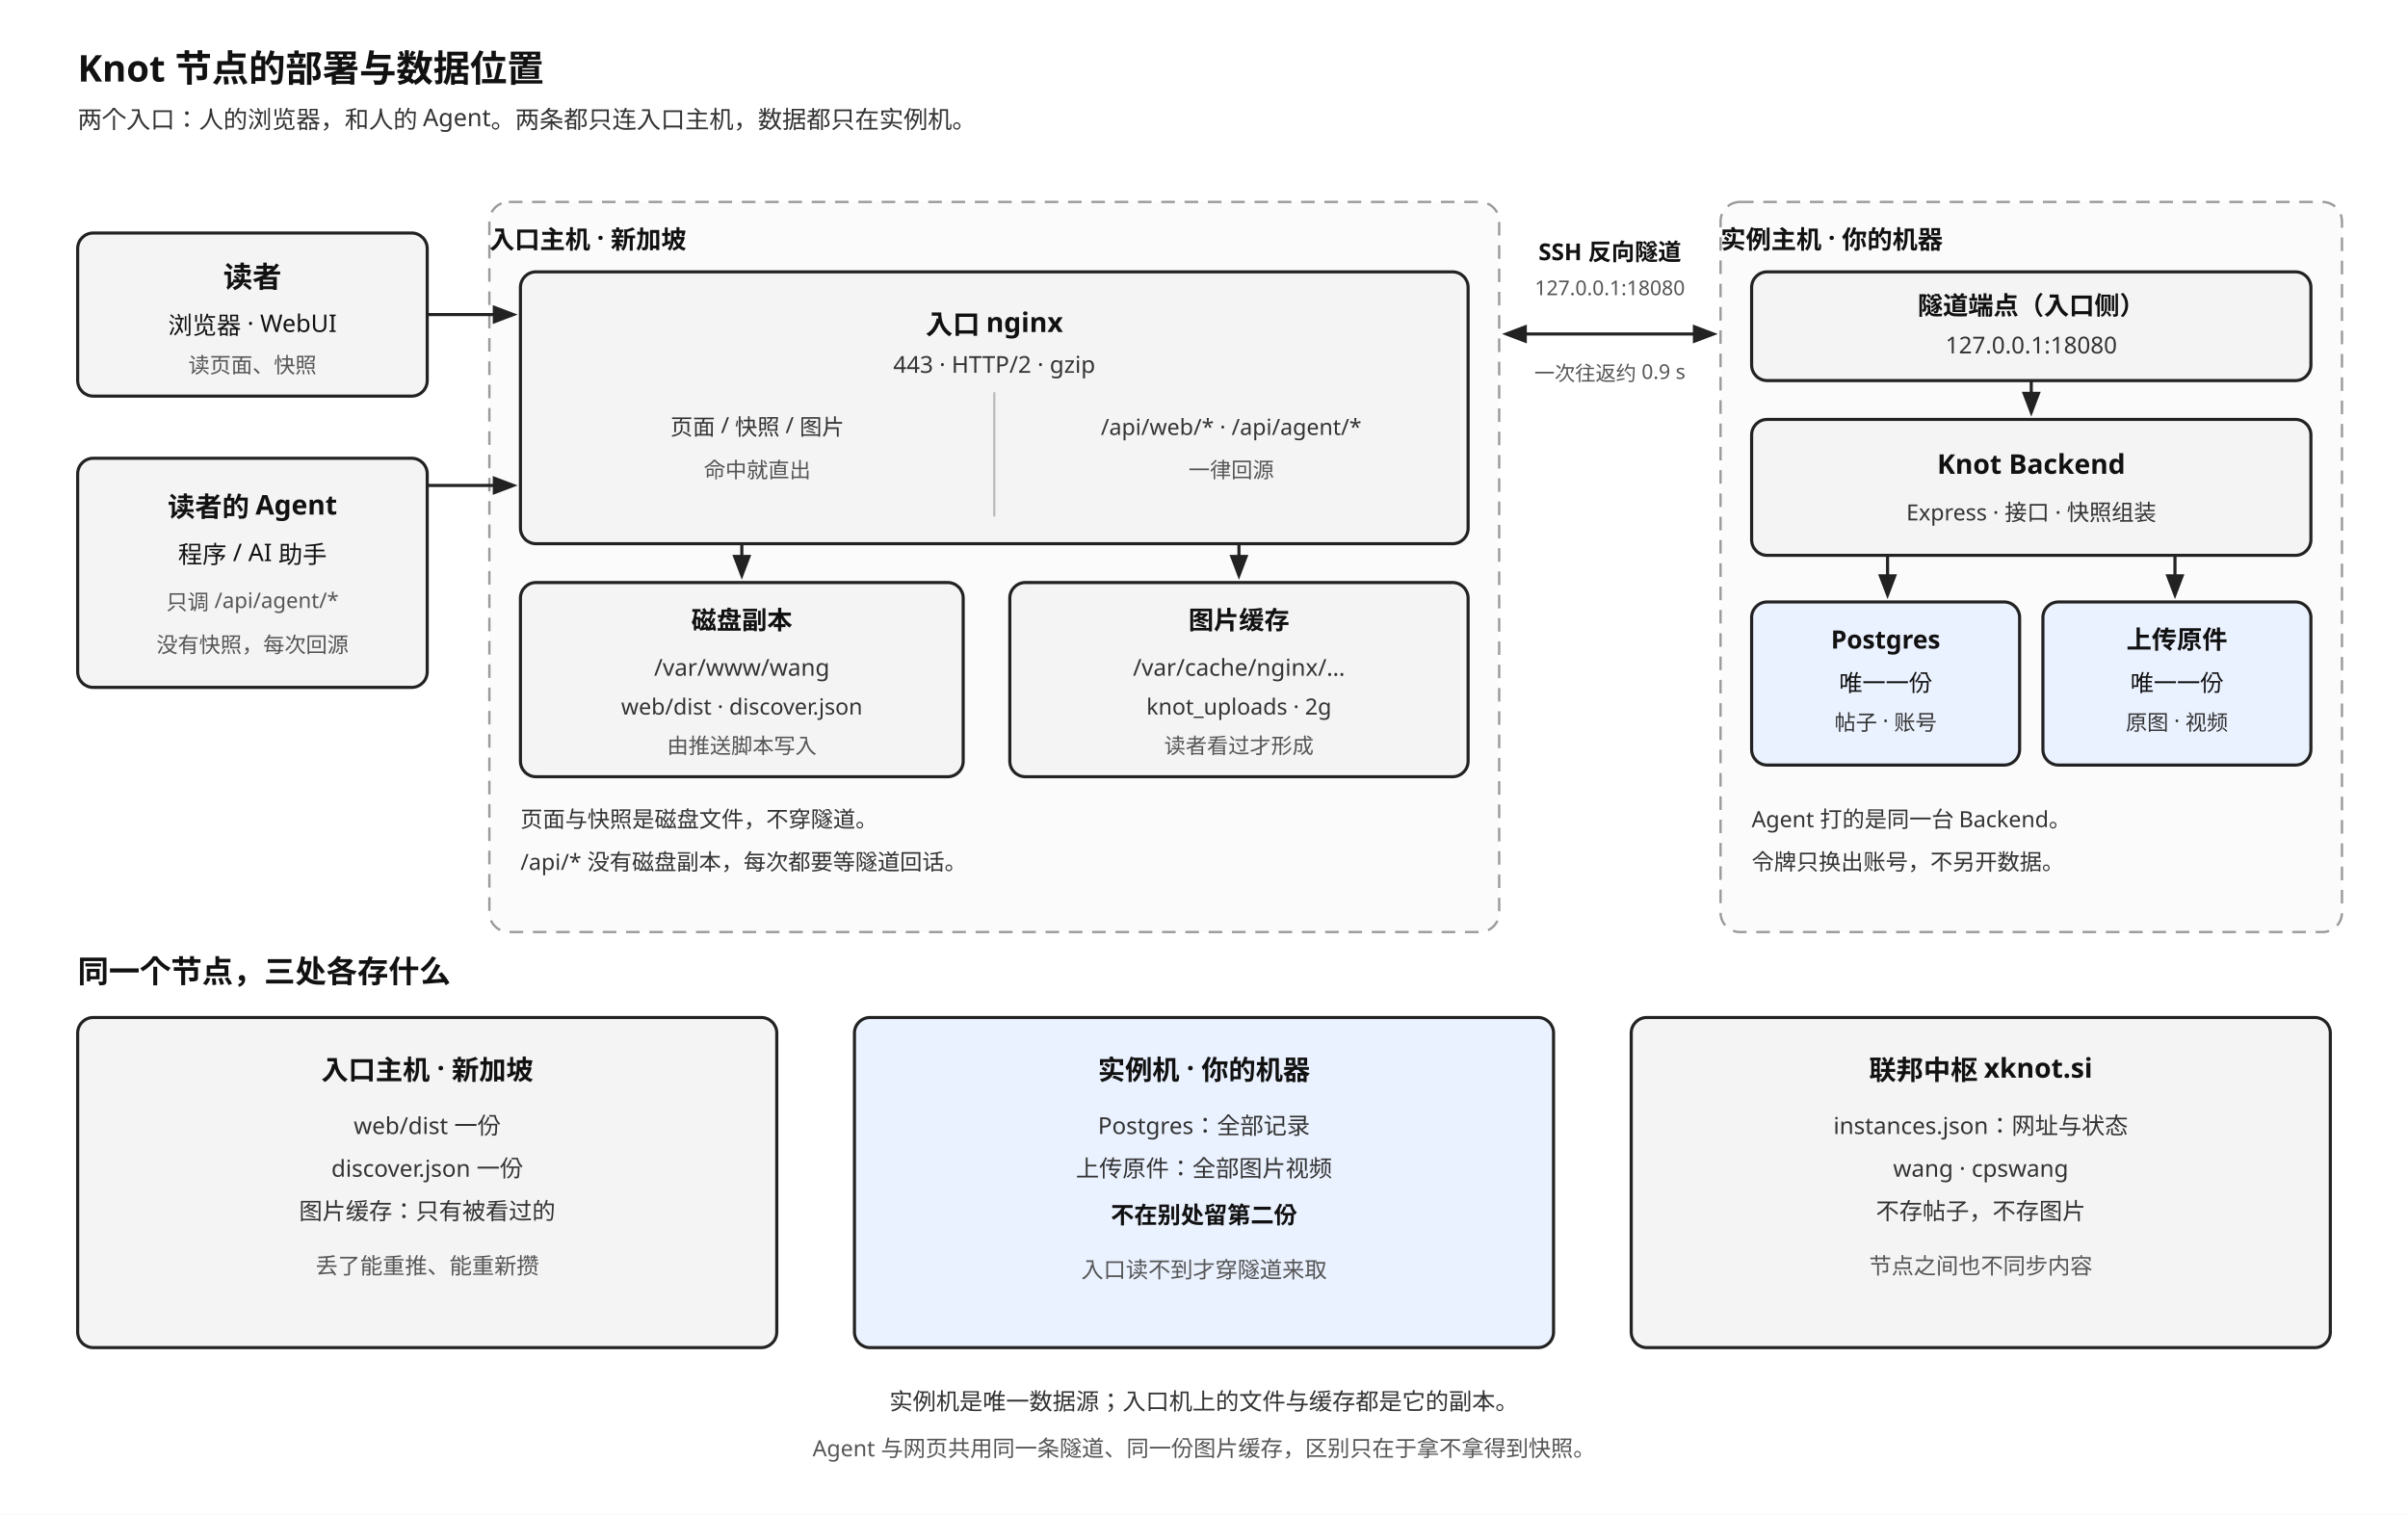
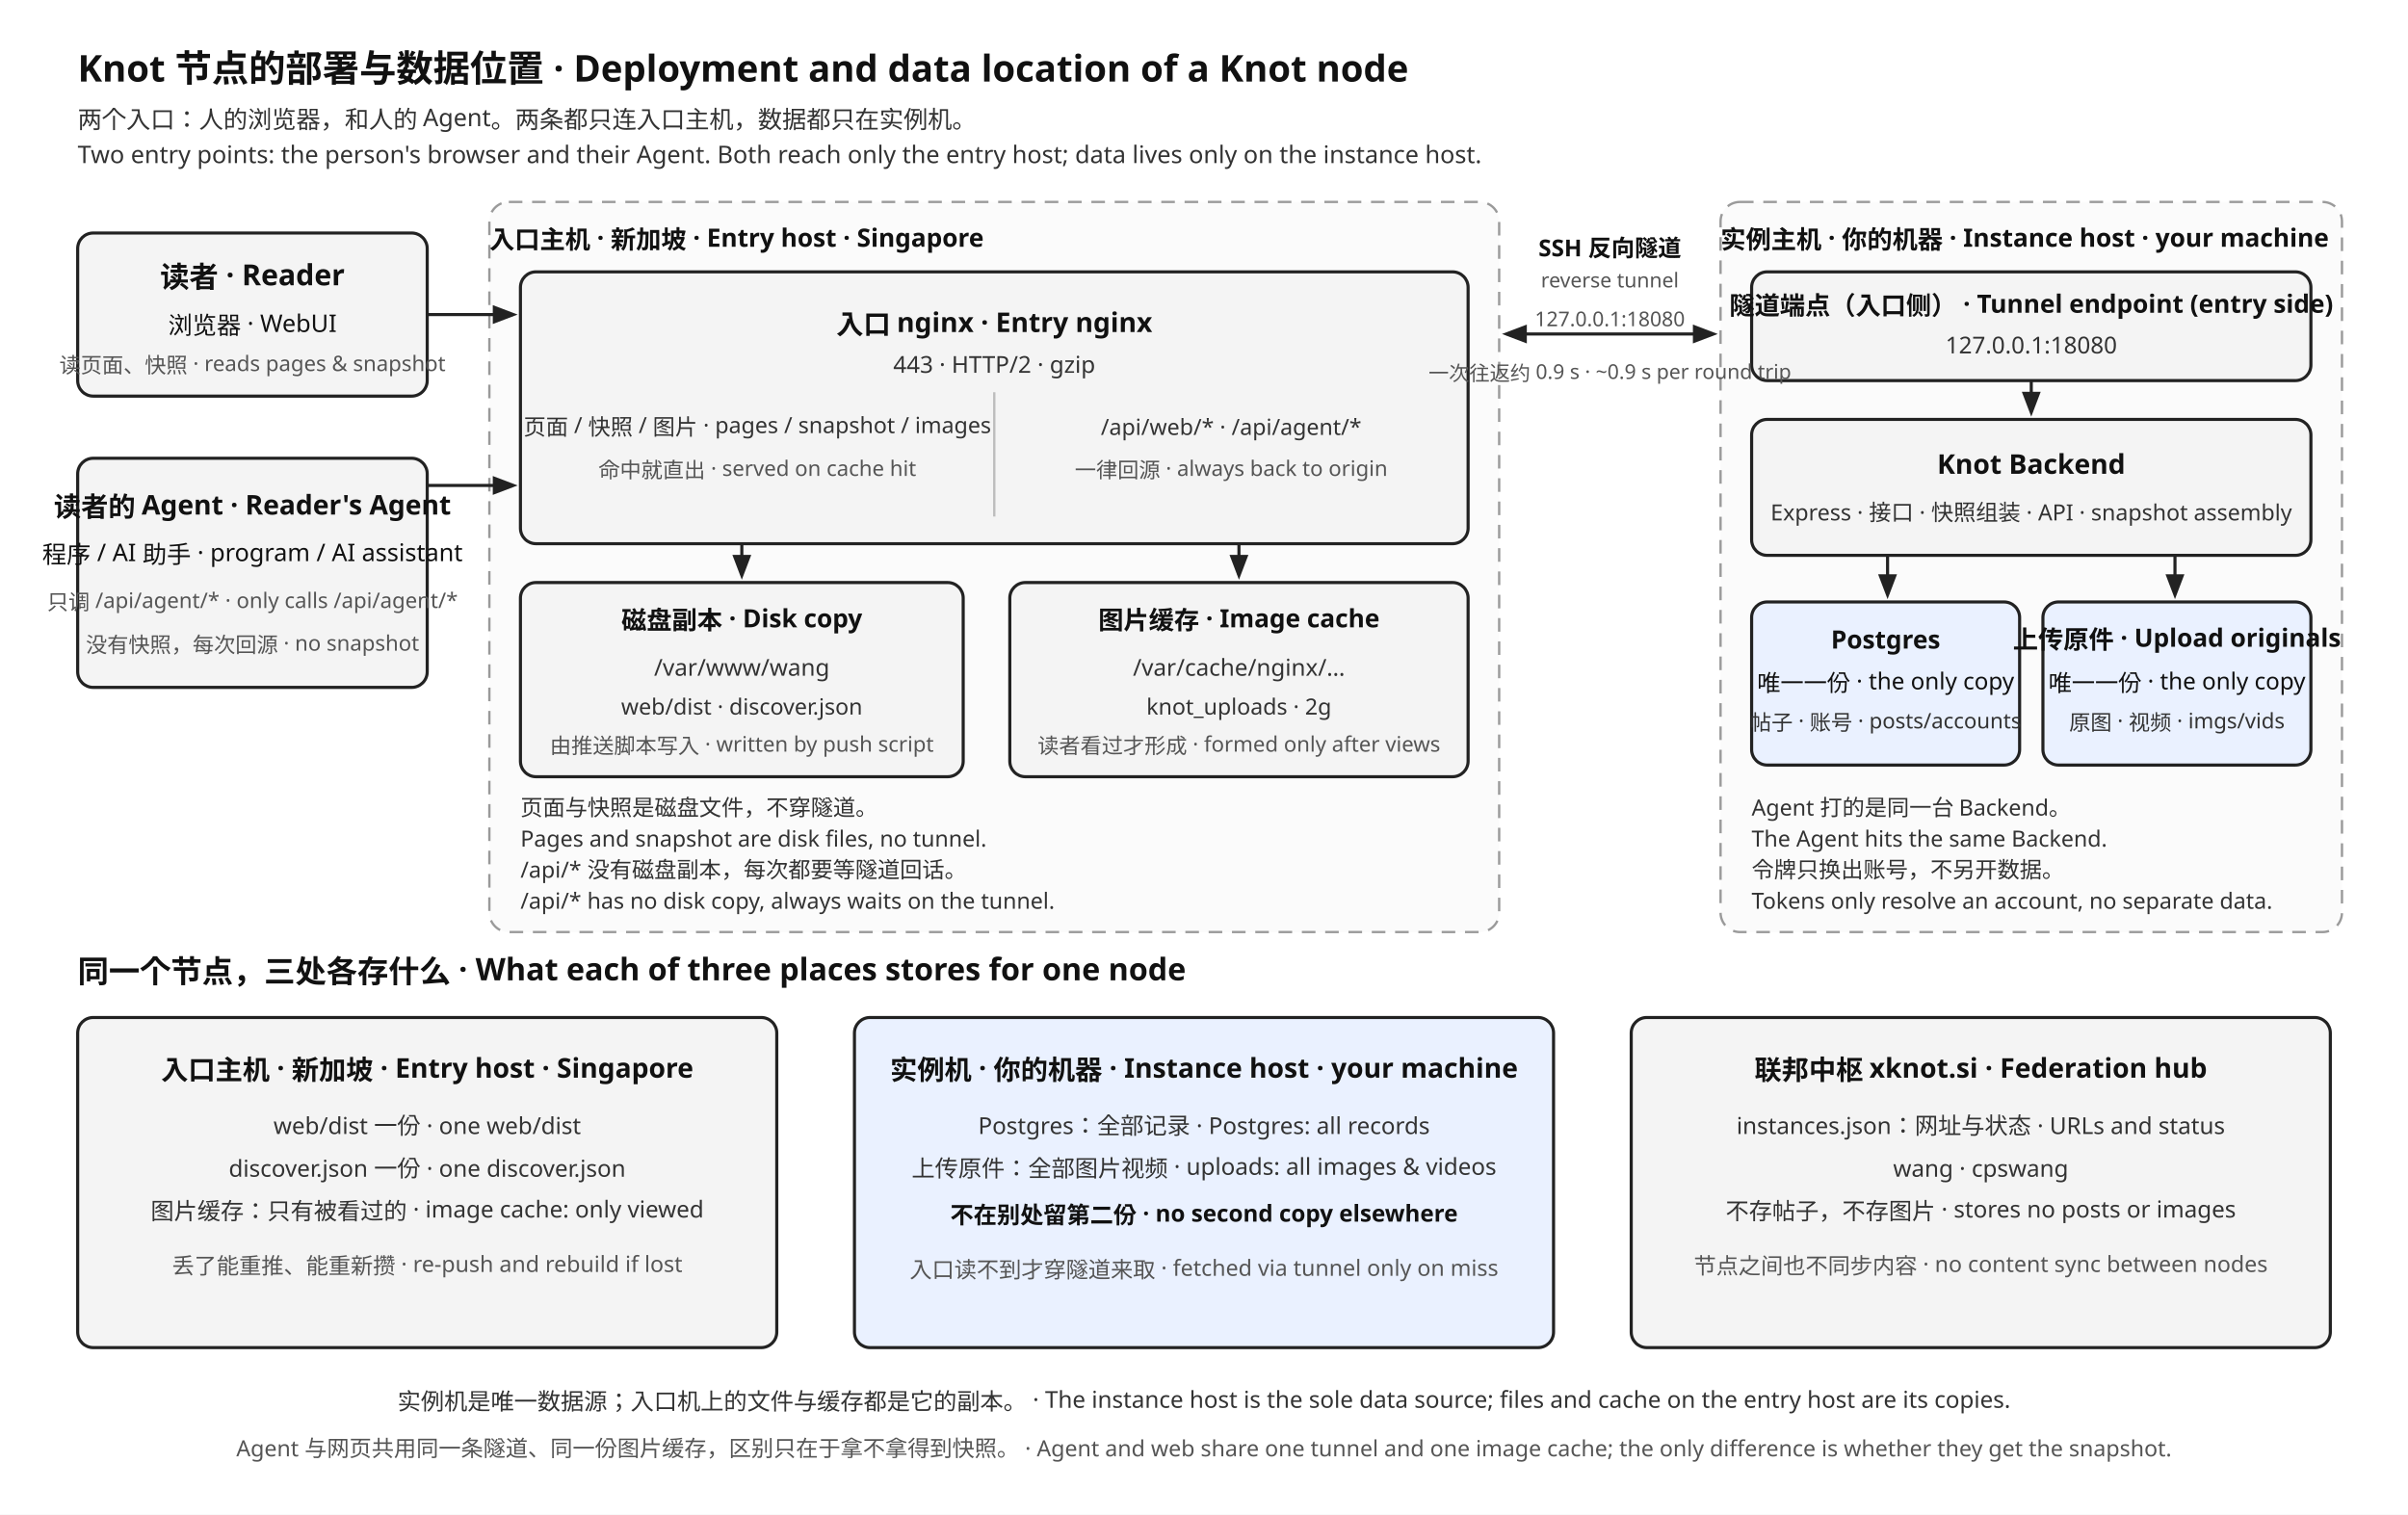
<svg xmlns="http://www.w3.org/2000/svg" width="1240" height="780" viewBox="0 0 1240 780">
  <defs>
    <marker id="arrow" viewBox="0 0 10 10" refX="8" refY="5" markerWidth="8" markerHeight="8" orient="auto">
      <path d="M 0 1.2 L 10 5 L 0 8.8 Z" fill="#222" />
    </marker>
    <marker id="arrow-start" viewBox="0 0 10 10" refX="2" refY="5" markerWidth="8" markerHeight="8" orient="auto">
      <path d="M 10 1.2 L 0 5 L 10 8.8 Z" fill="#222" />
    </marker>
  </defs>
  <rect width="1240" height="780" fill="#ffffff" />
  <rect x="252" y="104" width="520" height="376" rx="10" fill="#fbfbfb" stroke="#9a9a9a" stroke-width="1.2" stroke-dasharray="7 5" />
  <rect x="886" y="104" width="320" height="376" rx="10" fill="#fbfbfb" stroke="#9a9a9a" stroke-width="1.2" stroke-dasharray="7 5" />
  <g fill="#f4f4f4" stroke="#222" stroke-width="1.6">
    <rect x="40" y="120" width="180" height="84" rx="8" />
    <rect x="40" y="236" width="180" height="118" rx="8" />
    <rect x="268" y="140" width="488" height="140" rx="8" />
    <rect x="268" y="300" width="228" height="100" rx="8" />
    <rect x="520" y="300" width="236" height="100" rx="8" />
    <rect x="902" y="140" width="288" height="56" rx="8" />
    <rect x="902" y="216" width="288" height="70" rx="8" />
  </g>
  <g fill="#eaf1ff" stroke="#222" stroke-width="1.6">
    <rect x="902" y="310" width="138" height="84" rx="8" />
    <rect x="1052" y="310" width="138" height="84" rx="8" />
    <rect x="440" y="524" width="360" height="170" rx="8" />
  </g>
  <g fill="#f4f4f4" stroke="#222" stroke-width="1.6">
    <rect x="40" y="524" width="360" height="170" rx="8" />
    <rect x="840" y="524" width="360" height="170" rx="8" />
  </g>
  <g fill="none" stroke="#222" stroke-width="1.6">
    <line x1="220" y1="162" x2="264" y2="162" marker-end="url(#arrow)" />
    <line x1="220" y1="250" x2="264" y2="250" marker-end="url(#arrow)" />
    <line x1="382" y1="280" x2="382" y2="296" marker-end="url(#arrow)" />
    <line x1="638" y1="280" x2="638" y2="296" marker-end="url(#arrow)" />
    <line x1="776" y1="172" x2="882" y2="172" marker-start="url(#arrow-start)" marker-end="url(#arrow)" />
    <line x1="1046" y1="196" x2="1046" y2="212" marker-end="url(#arrow)" />
    <line x1="972" y1="286" x2="972" y2="306" marker-end="url(#arrow)" />
    <line x1="1120" y1="286" x2="1120" y2="306" marker-end="url(#arrow)" />
  </g>
  <line x1="512" y1="202" x2="512" y2="266" stroke="#bdbdbd" stroke-width="1.2" />
  <g font-family="PingFang SC, Hiragino Sans GB, sans-serif">
-     <text x="40" y="42" font-size="19" font-weight="600" fill="#111">Knot 节点的部署与数据位置</text>
+     <text x="40" y="42" font-size="19" font-weight="600" fill="#111">Knot 节点的部署与数据位置 · Deployment and data location of a Knot node</text>
    <text x="40" y="66" font-size="12.5" fill="#333">两个入口：人的浏览器，和人的 Agent。两条都只连入口主机，数据都只在实例机。</text>
+     <text x="40" y="84" font-size="12.5" fill="#333">Two entry points: the person's browser and their Agent. Both reach only the entry host; data lives only on the instance host.</text>
  </g>
  <g font-family="PingFang SC, Hiragino Sans GB, sans-serif" text-anchor="middle">
-     <text x="130" y="148" font-size="15" font-weight="600" fill="#111">读者</text>
+     <text x="130" y="148" font-size="15" font-weight="600" fill="#111">读者 · Reader</text>
    <text x="130" y="172" font-size="12.5" fill="#111">浏览器 · WebUI</text>
-     <text x="130" y="192" font-size="11" fill="#555">读页面、快照</text>
-     <text x="130" y="266" font-size="14" font-weight="600" fill="#111">读者的 Agent</text>
-     <text x="130" y="290" font-size="12.5" fill="#111">程序 / AI 助手</text>
-     <text x="130" y="314" font-size="11" fill="#555">只调 /api/agent/*</text>
-     <text x="130" y="336" font-size="11" fill="#555">没有快照，每次回源</text>
-     <text x="252" y="128" font-size="13" font-weight="600" fill="#111" text-anchor="start">入口主机 · 新加坡</text>
-     <text x="512" y="172" font-size="14" font-weight="600" fill="#111">入口 nginx</text>
+     <text x="130" y="192" font-size="11" fill="#555">读页面、快照 · reads pages &amp; snapshot</text>
+     <text x="130" y="266" font-size="14" font-weight="600" fill="#111">读者的 Agent · Reader's Agent</text>
+     <text x="130" y="290" font-size="12.5" fill="#111">程序 / AI 助手 · program / AI assistant</text>
+     <text x="130" y="314" font-size="11" fill="#555">只调 /api/agent/* · only calls /api/agent/*</text>
+     <text x="130" y="336" font-size="11" fill="#555">没有快照，每次回源 · no snapshot</text>
+     <text x="252" y="128" font-size="13" font-weight="600" fill="#111" text-anchor="start">入口主机 · 新加坡 · Entry host · Singapore</text>
+     <text x="512" y="172" font-size="14" font-weight="600" fill="#111">入口 nginx · Entry nginx</text>
    <text x="512" y="192" font-size="12" fill="#333">443 · HTTP/2 · gzip</text>
-     <text x="390" y="224" font-size="11.5" fill="#333">页面 / 快照 / 图片</text>
-     <text x="390" y="246" font-size="11" fill="#555">命中就直出</text>
+     <text x="390" y="224" font-size="11.5" fill="#333">页面 / 快照 / 图片 · pages / snapshot / images</text>
+     <text x="390" y="246" font-size="11" fill="#555">命中就直出 · served on cache hit</text>
    <text x="634" y="224" font-size="11.5" fill="#333">/api/web/* · /api/agent/*</text>
-     <text x="634" y="246" font-size="11" fill="#555">一律回源</text>
-     <text x="382" y="324" font-size="13" font-weight="600" fill="#111">磁盘副本</text>
+     <text x="634" y="246" font-size="11" fill="#555">一律回源 · always back to origin</text>
+     <text x="382" y="324" font-size="13" font-weight="600" fill="#111">磁盘副本 · Disk copy</text>
    <text x="382" y="348" font-size="12" fill="#333">/var/www/wang</text>
    <text x="382" y="368" font-size="11.5" fill="#333">web/dist · discover.json</text>
-     <text x="382" y="388" font-size="11" fill="#555">由推送脚本写入</text>
-     <text x="638" y="324" font-size="13" font-weight="600" fill="#111">图片缓存</text>
+     <text x="382" y="388" font-size="11" fill="#555">由推送脚本写入 · written by push script</text>
+     <text x="638" y="324" font-size="13" font-weight="600" fill="#111">图片缓存 · Image cache</text>
    <text x="638" y="348" font-size="12" fill="#333">/var/cache/nginx/…</text>
    <text x="638" y="368" font-size="11.5" fill="#333">knot_uploads · 2g</text>
-     <text x="638" y="388" font-size="11" fill="#555">读者看过才形成</text>
-     <text x="829" y="134" font-size="12" font-weight="600" fill="#111">SSH 反向隧道</text>
-     <text x="829" y="152" font-size="10.5" fill="#555">127.0.0.1:18080</text>
-     <text x="829" y="196" font-size="10.5" fill="#555">一次往返约 0.9 s</text>
-     <text x="886" y="128" font-size="13" font-weight="600" fill="#111" text-anchor="start">实例主机 · 你的机器</text>
-     <text x="1046" y="162" font-size="13" font-weight="600" fill="#111">隧道端点（入口侧）</text>
+     <text x="638" y="388" font-size="11" fill="#555">读者看过才形成 · formed only after views</text>
+     <text x="829" y="132" font-size="12" font-weight="600" fill="#111">SSH 反向隧道</text>
+     <text x="829" y="148" font-size="10.5" fill="#555">reverse tunnel</text>
+     <text x="829" y="168" font-size="10.5" fill="#555">127.0.0.1:18080</text>
+     <text x="829" y="196" font-size="10.5" fill="#555">一次往返约 0.9 s · ~0.9 s per round trip</text>
+     <text x="886" y="128" font-size="13" font-weight="600" fill="#111" text-anchor="start">实例主机 · 你的机器 · Instance host · your machine</text>
+     <text x="1046" y="162" font-size="13" font-weight="600" fill="#111">隧道端点（入口侧） · Tunnel endpoint (entry side)</text>
    <text x="1046" y="182" font-size="12" fill="#333">127.0.0.1:18080</text>
    <text x="1046" y="244" font-size="14" font-weight="600" fill="#111">Knot Backend</text>
-     <text x="1046" y="268" font-size="11.5" fill="#333">Express · 接口 · 快照组装</text>
+     <text x="1046" y="268" font-size="11.5" fill="#333">Express · 接口 · 快照组装 · API · snapshot assembly</text>
    <text x="971" y="334" font-size="13" font-weight="600" fill="#111">Postgres</text>
-     <text x="971" y="356" font-size="12" fill="#111">唯一一份</text>
-     <text x="971" y="376" font-size="11" fill="#333">帖子 · 账号</text>
-     <text x="1121" y="334" font-size="13" font-weight="600" fill="#111">上传原件</text>
-     <text x="1121" y="356" font-size="12" fill="#111">唯一一份</text>
-     <text x="1121" y="376" font-size="11" fill="#333">原图 · 视频</text>
-     <text x="40" y="506" font-size="16" font-weight="600" fill="#111" text-anchor="start">同一个节点，三处各存什么</text>
-     <text x="220" y="556" font-size="14" font-weight="600" fill="#111">入口主机 · 新加坡</text>
-     <text x="220" y="584" font-size="12" fill="#333">web/dist 一份</text>
-     <text x="220" y="606" font-size="12" fill="#333">discover.json 一份</text>
-     <text x="220" y="628" font-size="12" fill="#333">图片缓存：只有被看过的</text>
-     <text x="220" y="656" font-size="11.5" fill="#555">丢了能重推、能重新攒</text>
-     <text x="620" y="556" font-size="14" font-weight="600" fill="#111">实例机 · 你的机器</text>
-     <text x="620" y="584" font-size="12" fill="#333">Postgres：全部记录</text>
-     <text x="620" y="606" font-size="12" fill="#333">上传原件：全部图片视频</text>
-     <text x="620" y="630" font-size="12" font-weight="600" fill="#111">不在别处留第二份</text>
-     <text x="620" y="658" font-size="11.5" fill="#555">入口读不到才穿隧道来取</text>
-     <text x="1020" y="556" font-size="14" font-weight="600" fill="#111">联邦中枢 xknot.si</text>
-     <text x="1020" y="584" font-size="12" fill="#333">instances.json：网址与状态</text>
+     <text x="971" y="356" font-size="12" fill="#111">唯一一份 · the only copy</text>
+     <text x="971" y="376" font-size="11" fill="#333">帖子 · 账号 · posts/accounts</text>
+     <text x="1121" y="334" font-size="13" font-weight="600" fill="#111">上传原件 · Upload originals</text>
+     <text x="1121" y="356" font-size="12" fill="#111">唯一一份 · the only copy</text>
+     <text x="1121" y="376" font-size="11" fill="#333">原图 · 视频 · imgs/vids</text>
+     <text x="40" y="506" font-size="16" font-weight="600" fill="#111" text-anchor="start">同一个节点，三处各存什么 · What each of three places stores for one node</text>
+     <text x="220" y="556" font-size="14" font-weight="600" fill="#111">入口主机 · 新加坡 · Entry host · Singapore</text>
+     <text x="220" y="584" font-size="12" fill="#333">web/dist 一份 · one web/dist</text>
+     <text x="220" y="606" font-size="12" fill="#333">discover.json 一份 · one discover.json</text>
+     <text x="220" y="628" font-size="12" fill="#333">图片缓存：只有被看过的 · image cache: only viewed</text>
+     <text x="220" y="656" font-size="11.5" fill="#555">丢了能重推、能重新攒 · re-push and rebuild if lost</text>
+     <text x="620" y="556" font-size="14" font-weight="600" fill="#111">实例机 · 你的机器 · Instance host · your machine</text>
+     <text x="620" y="584" font-size="12" fill="#333">Postgres：全部记录 · Postgres: all records</text>
+     <text x="620" y="606" font-size="12" fill="#333">上传原件：全部图片视频 · uploads: all images &amp; videos</text>
+     <text x="620" y="630" font-size="12" font-weight="600" fill="#111">不在别处留第二份 · no second copy elsewhere</text>
+     <text x="620" y="658" font-size="11.5" fill="#555">入口读不到才穿隧道来取 · fetched via tunnel only on miss</text>
+     <text x="1020" y="556" font-size="14" font-weight="600" fill="#111">联邦中枢 xknot.si · Federation hub</text>
+     <text x="1020" y="584" font-size="12" fill="#333">instances.json：网址与状态 · URLs and status</text>
    <text x="1020" y="606" font-size="12" fill="#333">wang · cpswang</text>
-     <text x="1020" y="628" font-size="12" fill="#333">不存帖子，不存图片</text>
-     <text x="1020" y="656" font-size="11.5" fill="#555">节点之间也不同步内容</text>
-     <text x="620" y="726" font-size="12" fill="#333">实例机是唯一数据源；入口机上的文件与缓存都是它的副本。</text>
-     <text x="620" y="750" font-size="11.5" fill="#555">Agent 与网页共用同一条隧道、同一份图片缓存，区别只在于拿不拿得到快照。</text>
+     <text x="1020" y="628" font-size="12" fill="#333">不存帖子，不存图片 · stores no posts or images</text>
+     <text x="1020" y="656" font-size="11.5" fill="#555">节点之间也不同步内容 · no content sync between nodes</text>
+     <text x="620" y="726" font-size="12" fill="#333">实例机是唯一数据源；入口机上的文件与缓存都是它的副本。 · The instance host is the sole data source; files and cache on the entry host are its copies.</text>
+     <text x="620" y="750" font-size="11.5" fill="#555">Agent 与网页共用同一条隧道、同一份图片缓存，区别只在于拿不拿得到快照。 · Agent and web share one tunnel and one image cache; the only difference is whether they get the snapshot.</text>
  </g>
  <g font-family="PingFang SC, Hiragino Sans GB, sans-serif" text-anchor="start" font-size="11.5" fill="#333">
-     <text x="268" y="426">页面与快照是磁盘文件，不穿隧道。</text>
-     <text x="268" y="448">/api/* 没有磁盘副本，每次都要等隧道回话。</text>
-     <text x="902" y="426">Agent 打的是同一台 Backend。</text>
-     <text x="902" y="448">令牌只换出账号，不另开数据。</text>
+     <text x="268" y="420">页面与快照是磁盘文件，不穿隧道。</text>
+     <text x="268" y="436">Pages and snapshot are disk files, no tunnel.</text>
+     <text x="268" y="452">/api/* 没有磁盘副本，每次都要等隧道回话。</text>
+     <text x="268" y="468">/api/* has no disk copy, always waits on the tunnel.</text>
+     <text x="902" y="420">Agent 打的是同一台 Backend。</text>
+     <text x="902" y="436">The Agent hits the same Backend.</text>
+     <text x="902" y="452">令牌只换出账号，不另开数据。</text>
+     <text x="902" y="468">Tokens only resolve an account, no separate data.</text>
  </g>
</svg>
